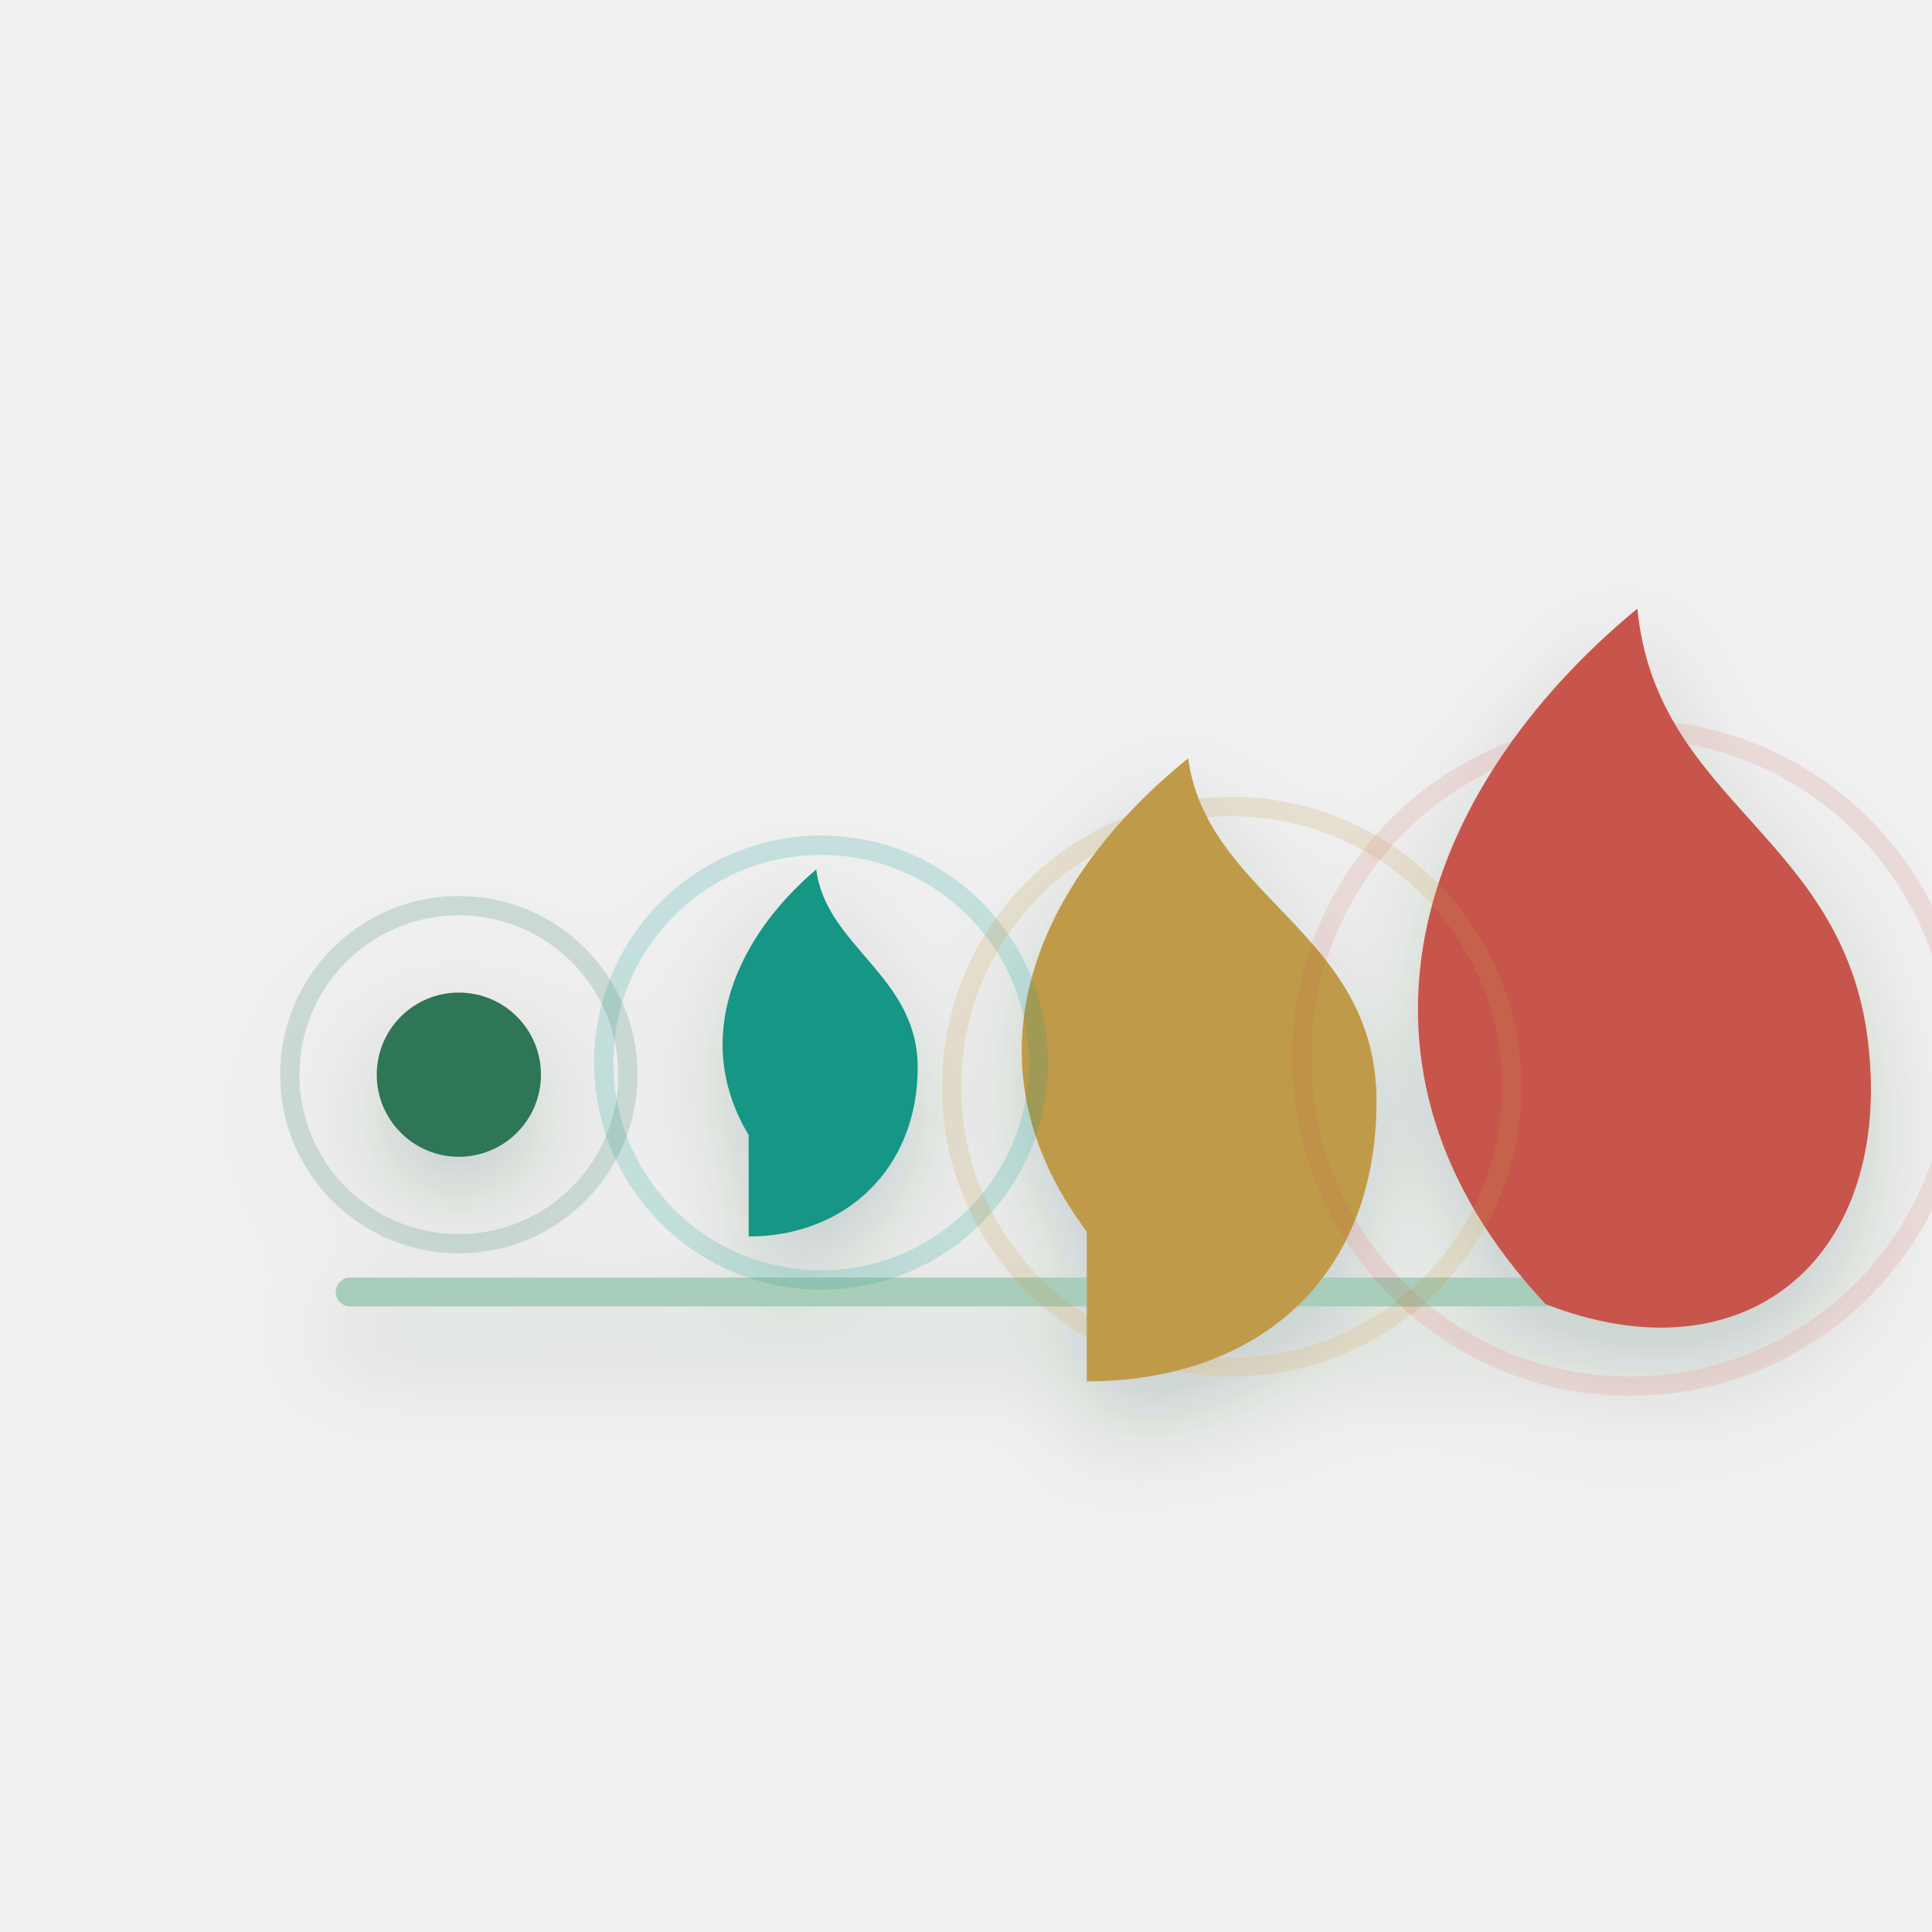
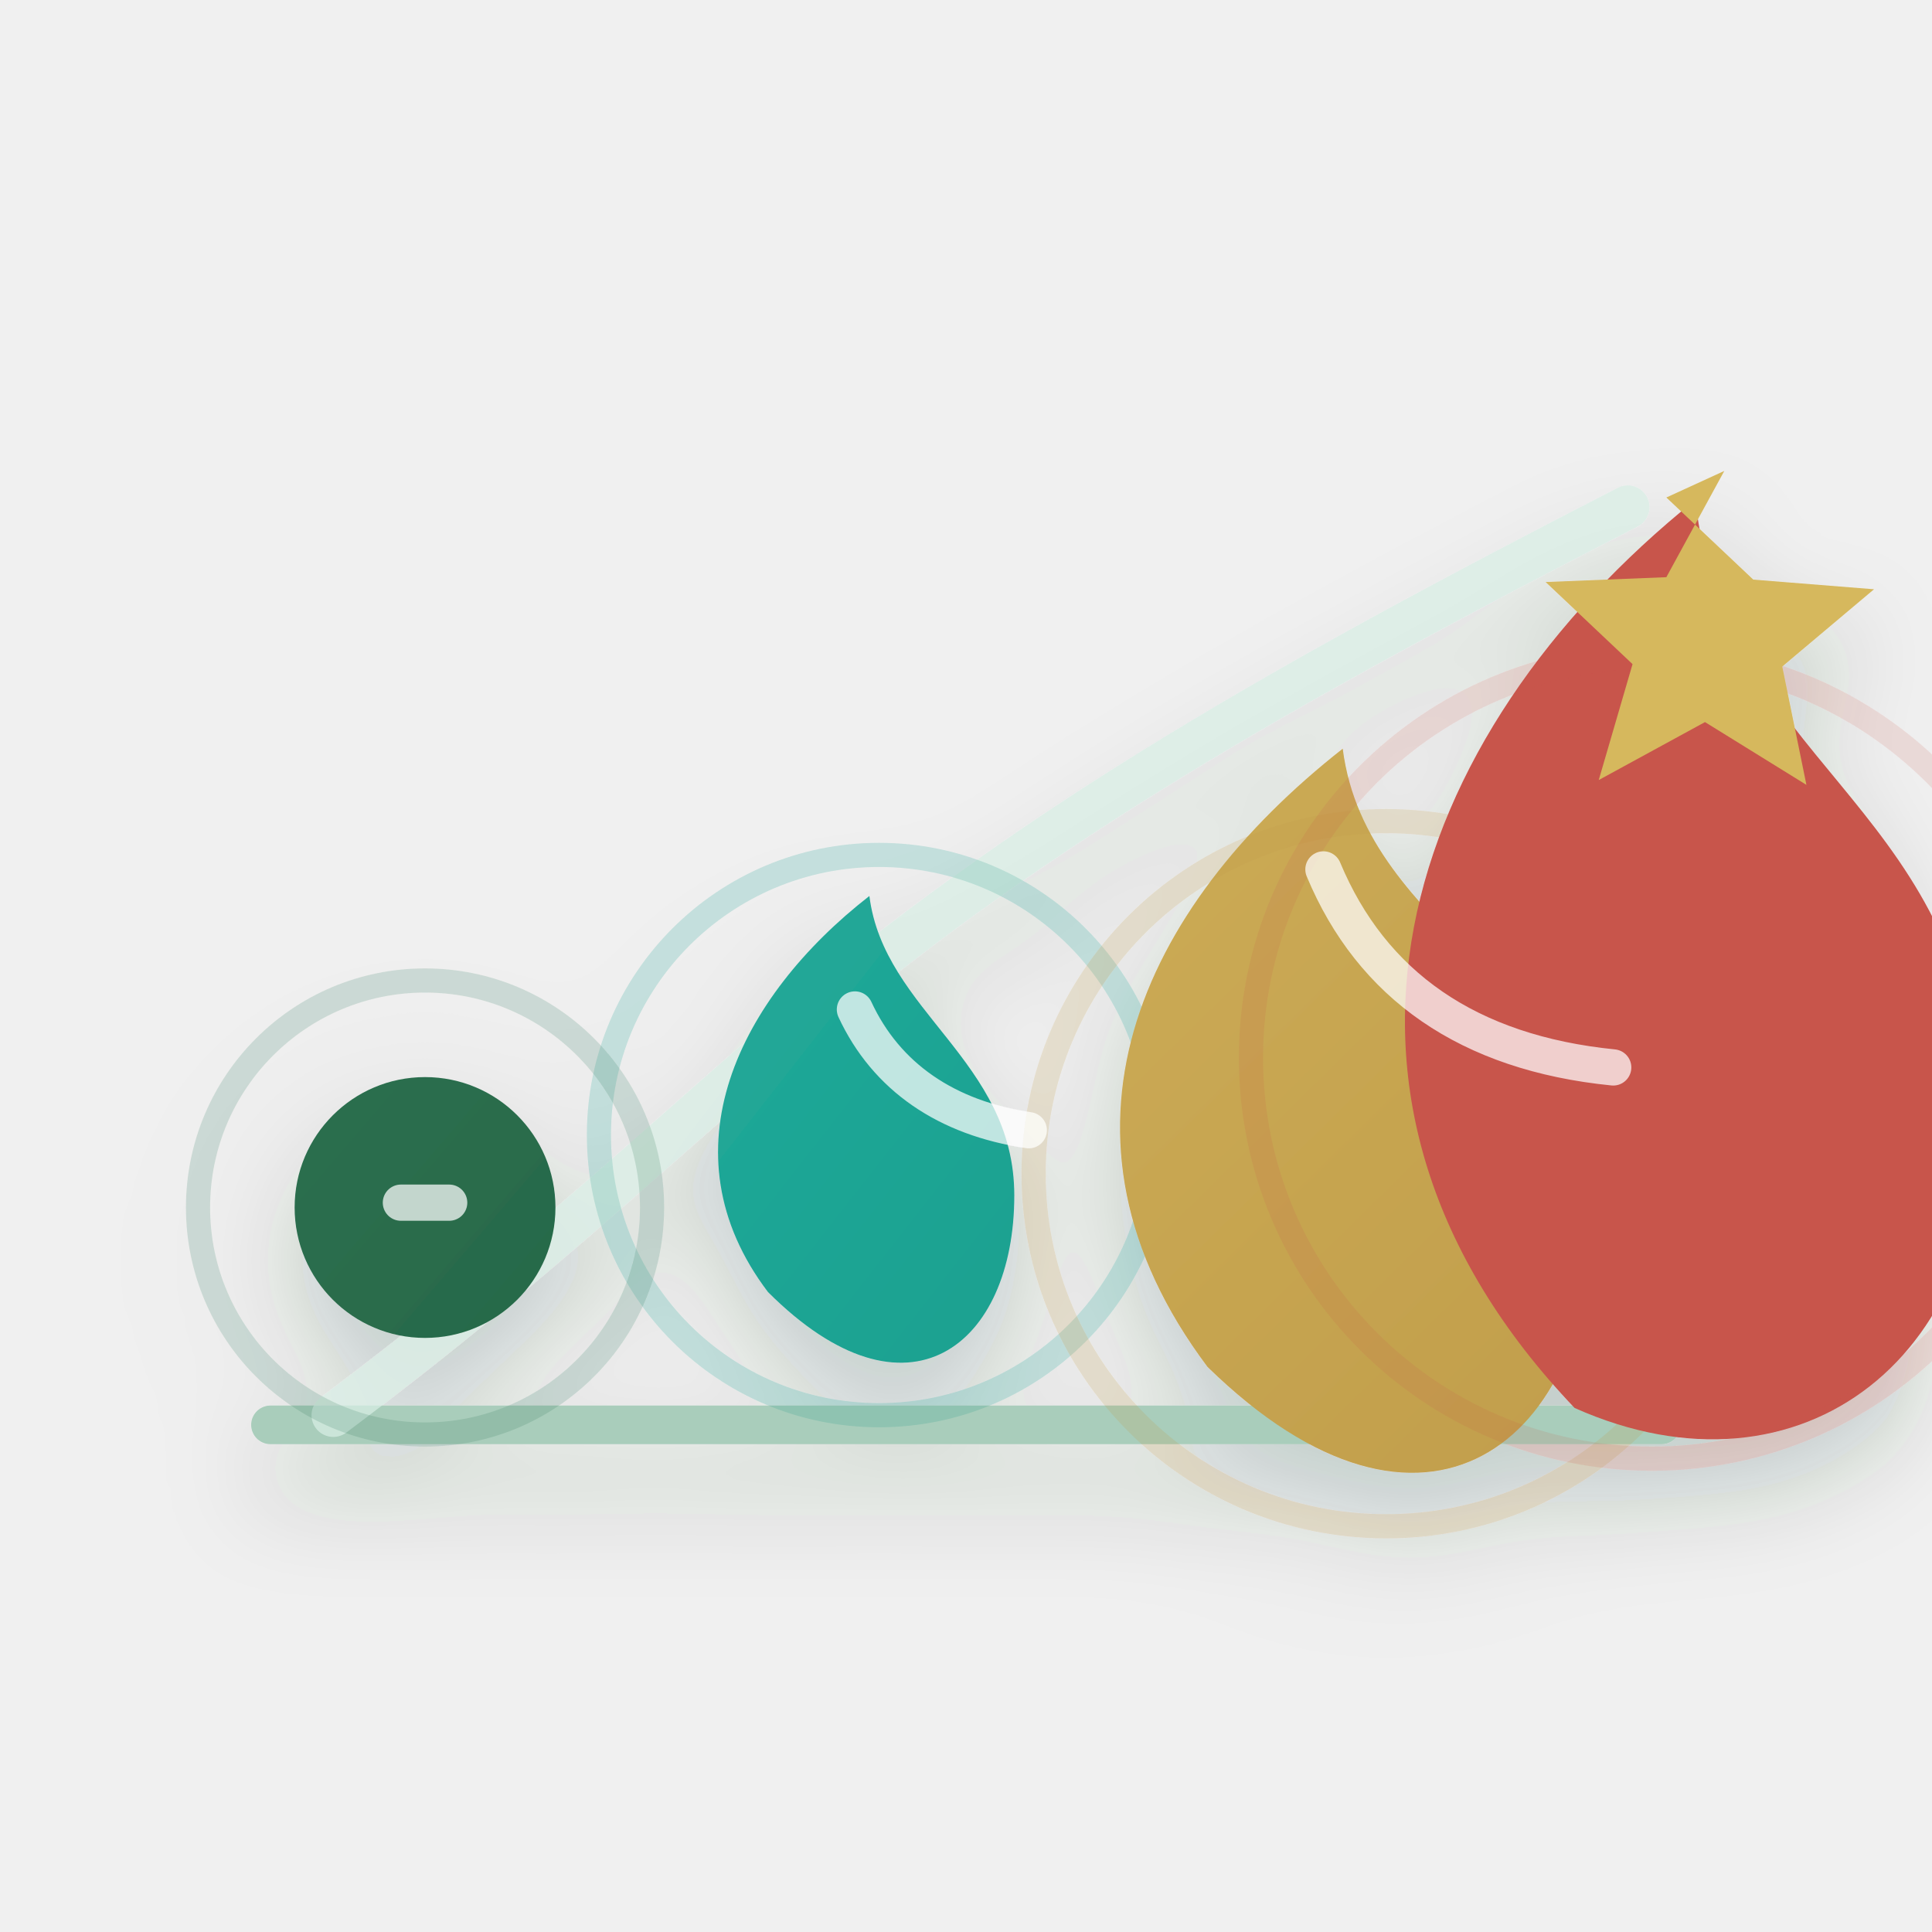
<svg xmlns="http://www.w3.org/2000/svg" width="800" height="800" viewBox="0 0 800 800" fill="none" role="img" aria-labelledby="title-emergency-crisis-terms">
  <defs>
-     <linearGradient id="g-emergency-crisis-terms" x1="120" y1="100" x2="680" y2="700" gradientUnits="userSpaceOnUse">
+     <linearGradient id="g-emergency-crisis-terms" x1="90" y1="120" x2="720" y2="660" gradientUnits="userSpaceOnUse">
      <stop stop-color="#2F7657" />
      <stop offset="1" stop-color="#1F5C3A" />
    </linearGradient>
-     <linearGradient id="gold-emergency-crisis-terms" x1="160" y1="120" x2="680" y2="680" gradientUnits="userSpaceOnUse">
+     <linearGradient id="gold-emergency-crisis-terms" x1="170" y1="140" x2="700" y2="680" gradientUnits="userSpaceOnUse">
      <stop stop-color="#D6B85D" />
      <stop offset="1" stop-color="#BF9B4A" />
    </linearGradient>
-     <linearGradient id="teal-emergency-crisis-terms" x1="120" y1="180" x2="670" y2="650" gradientUnits="userSpaceOnUse">
+     <linearGradient id="teal-emergency-crisis-terms" x1="100" y1="180" x2="700" y2="650" gradientUnits="userSpaceOnUse">
      <stop stop-color="#28B4A5" />
      <stop offset="1" stop-color="#159684" />
    </linearGradient>
    <filter id="shadow-emergency-crisis-terms" x="-20%" y="-20%" width="140%" height="150%" color-interpolation-filters="sRGB">
-       <feDropShadow dx="0" dy="18" stdDeviation="18" flood-color="#0B3F2D" flood-opacity="0.18" />
-     </filter>
-     <filter id="soft-emergency-crisis-terms" x="-30%" y="-30%" width="160%" height="160%">
-       <feGaussianBlur stdDeviation="10" />
+       <feDropShadow dx="0" dy="22" stdDeviation="20" flood-color="#0B3F2D" flood-opacity="0.18" />
    </filter>
  </defs>
  <g filter="url(#shadow-emergency-crisis-terms)">
-     <path d="M145 535h510" stroke="#A9CDBB" stroke-width="12" stroke-linecap="round" />
-     <circle cx="190" cy="445" r="34" fill="#2F7657" />
-     <path d="M310 470c-24-40-5-82 28-110 4 32 42 44 42 82 0 42-30 70-70 70Z" fill="#159684" />
-     <path d="M450 510c-54-72-20-146 42-196 8 58 78 72 78 142 0 74-50 116-120 116Z" fill="#BF9B4A" />
-     <path d="M640 540c-92-98-54-212 38-288 8 82 88 94 96 184 8 86-52 136-134 104Z" fill="#C8544C" />
-     <circle cx="190" cy="445" r="70" stroke="#2F7657" stroke-width="8" opacity=".18" />
-     <circle cx="340" cy="440" r="90" stroke="#159684" stroke-width="8" opacity=".18" />
-     <circle cx="510" cy="450" r="116" stroke="#BF9B4A" stroke-width="8" opacity=".2" />
-     <circle cx="675" cy="438" r="136" stroke="#C8544C" stroke-width="8" opacity=".14" />
+     <path d="M112 590h576" stroke="#A9CDBB" stroke-width="16" stroke-linecap="round" />
+     <path d="M138 586 C226 520 276 470 336 420 C432 340 530 284 674 210" stroke="#D8EEE5" stroke-width="18" stroke-linecap="round" opacity=".72" />
+     <circle cx="176" cy="500" r="54" fill="url(#g-emergency-crisis-terms)" />
+     <circle cx="176" cy="500" r="94" stroke="#2F7657" stroke-width="10" opacity=".18" />
+     <path d="M318 535c-44-58-12-122 42-164 6 48 60 68 60 124 0 62-44 98-102 40Z" fill="url(#teal-emergency-crisis-terms)" />
+     <circle cx="364" cy="470" r="116" stroke="#159684" stroke-width="10" opacity=".18" />
+     <path d="M500 566c-72-96-28-190 56-256 10 78 104 96 104 190 0 98-70 154-160 66Z" fill="url(#gold-emergency-crisis-terms)" />
+     <circle cx="574" cy="486" r="146" stroke="#BF9B4A" stroke-width="10" opacity=".2" />
+     <path d="M652 583c-122-128-72-278 50-376 12 108 108 124 118 244 8 110-74 174-168 132Z" fill="#C8544C" />
+     <circle cx="684" cy="438" r="166" stroke="#C8544C" stroke-width="10" opacity=".14" />
+     <path d="M166 498h20M354 418c13 28 38 45 72 50M548 360c20 48 60 76 120 82" stroke="white" stroke-width="15" stroke-linecap="round" opacity=".72" />
+     <path d="M690 206l36 34 50 4-38 32 10 49-42-26-44 24 14-48-36-34 50-2 24-44Z" fill="#D6B85D" />
  </g>
</svg>
